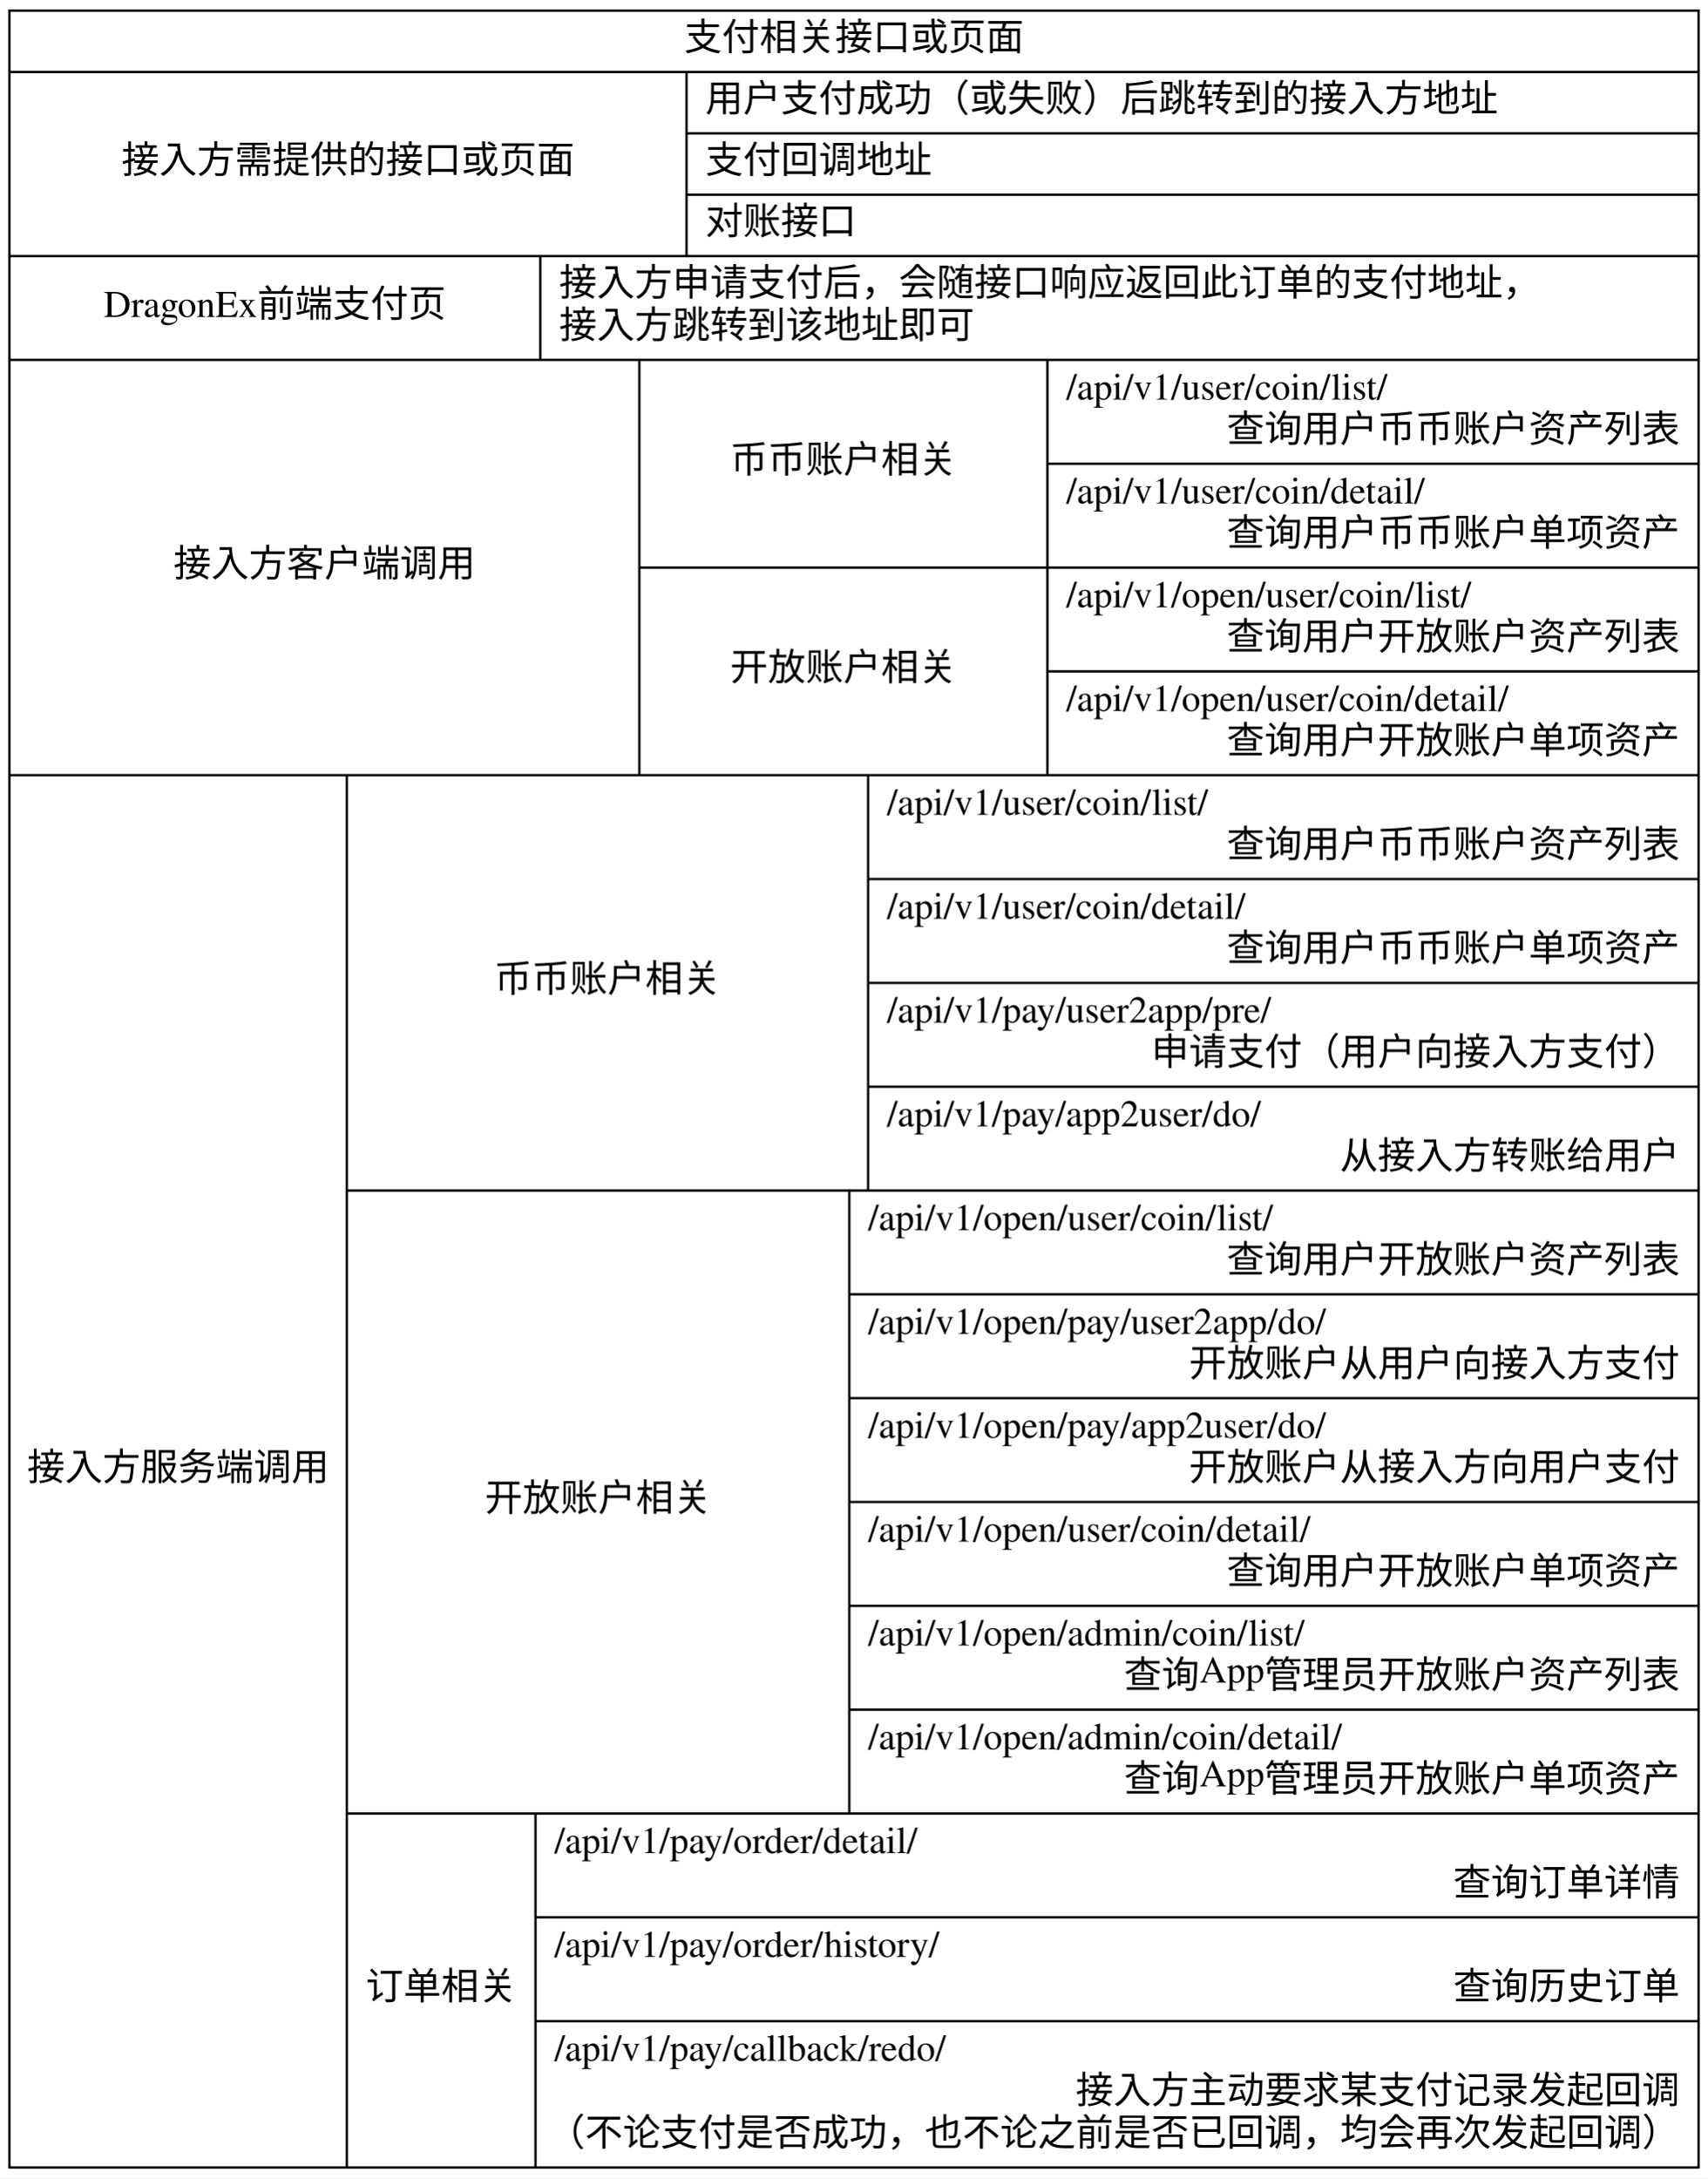
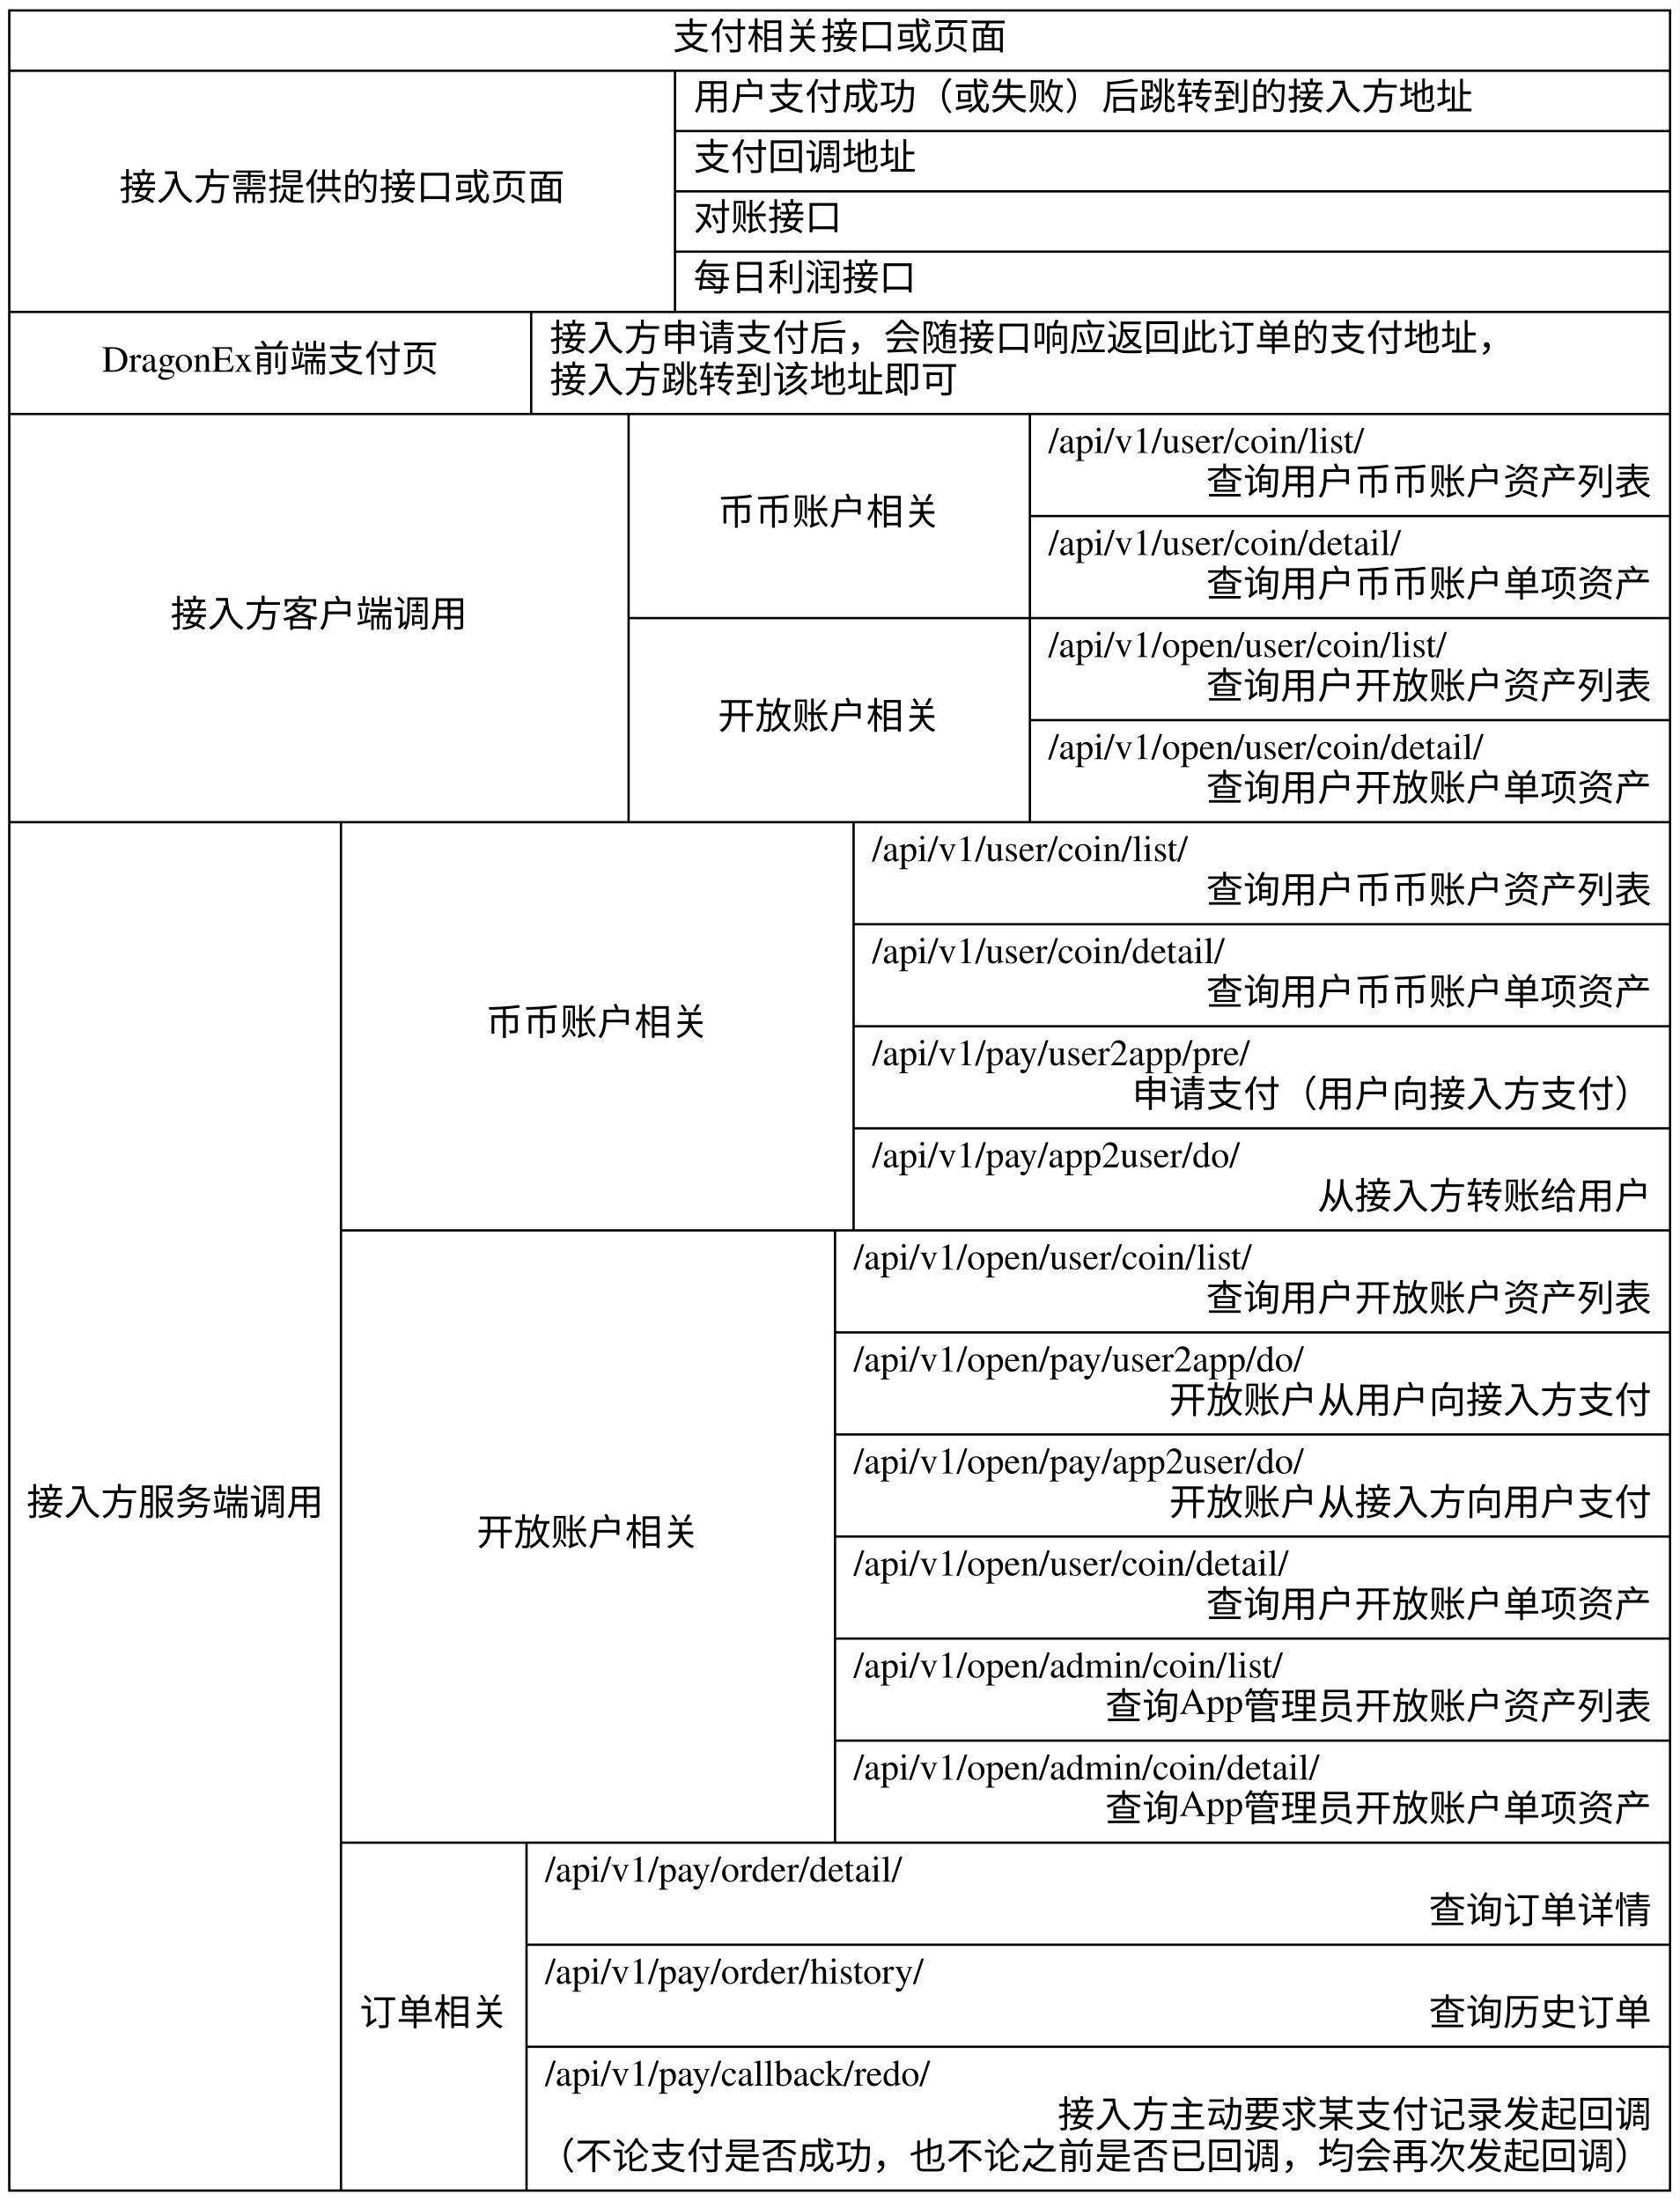
- <svg xmlns="http://www.w3.org/2000/svg" width="724pt" height="923pt" viewBox="0.00 0.00 724.00 923.00">
-   <g id="graph0" class="graph" transform="scale(1 1) rotate(0) translate(4 919)">
-     <polygon fill="#ffffff" stroke="transparent" points="-4,4 -4,-919 720,-919 720,4 -4,4" />
+ <svg xmlns="http://www.w3.org/2000/svg" width="724pt" height="949pt" viewBox="0.00 0.00 724.00 949.00">
+   <g id="graph0" class="graph" transform="scale(1 1) rotate(0) translate(4 945)">
+     <polygon fill="#ffffff" stroke="transparent" points="-4,4 -4,-945 720,-945 720,4 -4,4" />
    <g id="node1" class="node">
-       <polygon fill="none" stroke="#000000" points="0,-.5 0,-914.5 716,-914.5 716,-.5 0,-.5" />
-       <text text-anchor="middle" x="358" y="-897.7" font-family="Times,serif" font-size="16.00" fill="#000000">支付相关接口或页面</text>
-       <polyline fill="none" stroke="#000000" points="0,-888.5 716,-888.5 " />
-       <text text-anchor="middle" x="143.5" y="-845.7" font-family="Times,serif" font-size="16.00" fill="#000000">接入方需提供的接口或页面</text>
-       <polyline fill="none" stroke="#000000" points="287,-810.5 287,-888.5 " />
-       <text text-anchor="start" x="295" y="-871.7" font-family="Times,serif" font-size="16.00" fill="#000000">用户支付成功（或失败）后跳转到的接入方地址</text>
+       <polygon fill="none" stroke="#000000" points="0,-.5 0,-940.5 716,-940.5 716,-.5 0,-.5" />
+       <text text-anchor="middle" x="358" y="-923.7" font-family="Times,serif" font-size="16.00" fill="#000000">支付相关接口或页面</text>
+       <polyline fill="none" stroke="#000000" points="0,-914.5 716,-914.5 " />
+       <text text-anchor="middle" x="143.5" y="-858.7" font-family="Times,serif" font-size="16.00" fill="#000000">接入方需提供的接口或页面</text>
+       <polyline fill="none" stroke="#000000" points="287,-810.5 287,-914.5 " />
+       <text text-anchor="start" x="295" y="-897.7" font-family="Times,serif" font-size="16.00" fill="#000000">用户支付成功（或失败）后跳转到的接入方地址</text>
+       <polyline fill="none" stroke="#000000" points="287,-888.5 716,-888.5 " />
+       <text text-anchor="start" x="295" y="-871.7" font-family="Times,serif" font-size="16.00" fill="#000000">支付回调地址</text>
      <polyline fill="none" stroke="#000000" points="287,-862.5 716,-862.5 " />
-       <text text-anchor="start" x="295" y="-845.7" font-family="Times,serif" font-size="16.00" fill="#000000">支付回调地址</text>
+       <text text-anchor="start" x="295" y="-845.7" font-family="Times,serif" font-size="16.00" fill="#000000">对账接口</text>
      <polyline fill="none" stroke="#000000" points="287,-836.5 716,-836.5 " />
-       <text text-anchor="start" x="295" y="-819.7" font-family="Times,serif" font-size="16.00" fill="#000000">对账接口</text>
+       <text text-anchor="start" x="295" y="-819.7" font-family="Times,serif" font-size="16.00" fill="#000000">每日利润接口</text>
      <polyline fill="none" stroke="#000000" points="0,-810.5 716,-810.5 " />
      <text text-anchor="middle" x="112.5" y="-784.7" font-family="Times,serif" font-size="16.00" fill="#000000">DragonEx前端支付页</text>
      <polyline fill="none" stroke="#000000" points="225,-766.5 225,-810.5 " />
      <text text-anchor="start" x="233" y="-793.7" font-family="Times,serif" font-size="16.00" fill="#000000">接入方申请支付后，会随接口响应返回此订单的支付地址，</text>
      <text text-anchor="start" x="233" y="-775.7" font-family="Times,serif" font-size="16.00" fill="#000000">接入方跳转到该地址即可 </text>
      <polyline fill="none" stroke="#000000" points="0,-766.5 716,-766.5 " />
      <text text-anchor="middle" x="133.5" y="-674.7" font-family="Times,serif" font-size="16.00" fill="#000000">接入方客户端调用</text>
      <polyline fill="none" stroke="#000000" points="267,-590.5 267,-766.5 " />
      <text text-anchor="middle" x="353.5" y="-718.7" font-family="Times,serif" font-size="16.00" fill="#000000">币币账户相关</text>
      <polyline fill="none" stroke="#000000" points="440,-678.5 440,-766.5 " />
      <text text-anchor="start" x="448" y="-749.7" font-family="Times,serif" font-size="16.00" fill="#000000">/api/v1/user/coin/list/ </text>
      <text text-anchor="end" x="708" y="-731.7" font-family="Times,serif" font-size="16.00" fill="#000000"> 查询用户币币账户资产列表 </text>
      <polyline fill="none" stroke="#000000" points="440,-722.5 716,-722.5 " />
      <text text-anchor="start" x="448" y="-705.7" font-family="Times,serif" font-size="16.00" fill="#000000">/api/v1/user/coin/detail/ </text>
      <text text-anchor="end" x="708" y="-687.7" font-family="Times,serif" font-size="16.00" fill="#000000"> 查询用户币币账户单项资产 </text>
      <polyline fill="none" stroke="#000000" points="267,-678.5 716,-678.5 " />
      <text text-anchor="middle" x="353.5" y="-630.7" font-family="Times,serif" font-size="16.00" fill="#000000">开放账户相关</text>
      <polyline fill="none" stroke="#000000" points="440,-590.5 440,-678.5 " />
      <text text-anchor="start" x="448" y="-661.7" font-family="Times,serif" font-size="16.00" fill="#000000">/api/v1/open/user/coin/list/ </text>
      <text text-anchor="end" x="708" y="-643.7" font-family="Times,serif" font-size="16.00" fill="#000000"> 查询用户开放账户资产列表 </text>
      <polyline fill="none" stroke="#000000" points="440,-634.5 716,-634.5 " />
      <text text-anchor="start" x="448" y="-617.7" font-family="Times,serif" font-size="16.00" fill="#000000">/api/v1/open/user/coin/detail/ </text>
      <text text-anchor="end" x="708" y="-599.7" font-family="Times,serif" font-size="16.00" fill="#000000"> 查询用户开放账户单项资产 </text>
      <polyline fill="none" stroke="#000000" points="0,-590.5 716,-590.5 " />
      <text text-anchor="middle" x="71.5" y="-291.7" font-family="Times,serif" font-size="16.00" fill="#000000">接入方服务端调用</text>
      <polyline fill="none" stroke="#000000" points="143,-.5 143,-590.5 " />
      <text text-anchor="middle" x="253.5" y="-498.7" font-family="Times,serif" font-size="16.00" fill="#000000">币币账户相关</text>
      <polyline fill="none" stroke="#000000" points="364,-414.5 364,-590.5 " />
      <text text-anchor="start" x="372" y="-573.7" font-family="Times,serif" font-size="16.00" fill="#000000">/api/v1/user/coin/list/ </text>
      <text text-anchor="end" x="708" y="-555.7" font-family="Times,serif" font-size="16.00" fill="#000000"> 查询用户币币账户资产列表 </text>
      <polyline fill="none" stroke="#000000" points="364,-546.5 716,-546.5 " />
      <text text-anchor="start" x="372" y="-529.7" font-family="Times,serif" font-size="16.00" fill="#000000">/api/v1/user/coin/detail/ </text>
      <text text-anchor="end" x="708" y="-511.7" font-family="Times,serif" font-size="16.00" fill="#000000"> 查询用户币币账户单项资产 </text>
      <polyline fill="none" stroke="#000000" points="364,-502.5 716,-502.5 " />
      <text text-anchor="start" x="372" y="-485.7" font-family="Times,serif" font-size="16.00" fill="#000000">/api/v1/pay/user2app/pre/ </text>
      <text text-anchor="end" x="708" y="-467.7" font-family="Times,serif" font-size="16.00" fill="#000000"> 申请支付（用户向接入方支付）</text>
      <polyline fill="none" stroke="#000000" points="364,-458.5 716,-458.5 " />
      <text text-anchor="start" x="372" y="-441.7" font-family="Times,serif" font-size="16.00" fill="#000000">/api/v1/pay/app2user/do/ </text>
      <text text-anchor="end" x="708" y="-423.7" font-family="Times,serif" font-size="16.00" fill="#000000"> 从接入方转账给用户</text>
      <polyline fill="none" stroke="#000000" points="143,-414.5 716,-414.5 " />
      <text text-anchor="middle" x="249.5" y="-278.7" font-family="Times,serif" font-size="16.00" fill="#000000">开放账户相关</text>
      <polyline fill="none" stroke="#000000" points="356,-150.5 356,-414.5 " />
      <text text-anchor="start" x="364" y="-397.7" font-family="Times,serif" font-size="16.00" fill="#000000">/api/v1/open/user/coin/list/ </text>
      <text text-anchor="end" x="708" y="-379.7" font-family="Times,serif" font-size="16.00" fill="#000000"> 查询用户开放账户资产列表 </text>
      <polyline fill="none" stroke="#000000" points="356,-370.5 716,-370.5 " />
      <text text-anchor="start" x="364" y="-353.7" font-family="Times,serif" font-size="16.00" fill="#000000">/api/v1/open/pay/user2app/do/ </text>
      <text text-anchor="end" x="708" y="-335.7" font-family="Times,serif" font-size="16.00" fill="#000000"> 开放账户从用户向接入方支付 </text>
      <polyline fill="none" stroke="#000000" points="356,-326.5 716,-326.5 " />
      <text text-anchor="start" x="364" y="-309.7" font-family="Times,serif" font-size="16.00" fill="#000000">/api/v1/open/pay/app2user/do/ </text>
      <text text-anchor="end" x="708" y="-291.7" font-family="Times,serif" font-size="16.00" fill="#000000"> 开放账户从接入方向用户支付 </text>
      <polyline fill="none" stroke="#000000" points="356,-282.5 716,-282.5 " />
      <text text-anchor="start" x="364" y="-265.7" font-family="Times,serif" font-size="16.00" fill="#000000">/api/v1/open/user/coin/detail/ </text>
      <text text-anchor="end" x="708" y="-247.7" font-family="Times,serif" font-size="16.00" fill="#000000"> 查询用户开放账户单项资产 </text>
      <polyline fill="none" stroke="#000000" points="356,-238.5 716,-238.5 " />
      <text text-anchor="start" x="364" y="-221.7" font-family="Times,serif" font-size="16.00" fill="#000000">/api/v1/open/admin/coin/list/ </text>
      <text text-anchor="end" x="708" y="-203.7" font-family="Times,serif" font-size="16.00" fill="#000000"> 查询App管理员开放账户资产列表 </text>
      <polyline fill="none" stroke="#000000" points="356,-194.5 716,-194.5 " />
      <text text-anchor="start" x="364" y="-177.7" font-family="Times,serif" font-size="16.00" fill="#000000">/api/v1/open/admin/coin/detail/ </text>
      <text text-anchor="end" x="708" y="-159.7" font-family="Times,serif" font-size="16.00" fill="#000000"> 查询App管理员开放账户单项资产 </text>
      <polyline fill="none" stroke="#000000" points="143,-150.5 716,-150.5 " />
      <text text-anchor="middle" x="183" y="-71.7" font-family="Times,serif" font-size="16.00" fill="#000000">订单相关</text>
      <polyline fill="none" stroke="#000000" points="223,-.5 223,-150.5 " />
      <text text-anchor="start" x="231" y="-133.7" font-family="Times,serif" font-size="16.00" fill="#000000">/api/v1/pay/order/detail/ </text>
      <text text-anchor="end" x="708" y="-115.7" font-family="Times,serif" font-size="16.00" fill="#000000"> 查询订单详情 </text>
      <polyline fill="none" stroke="#000000" points="223,-106.5 716,-106.5 " />
      <text text-anchor="start" x="231" y="-89.7" font-family="Times,serif" font-size="16.00" fill="#000000">/api/v1/pay/order/history/ </text>
      <text text-anchor="end" x="708" y="-71.7" font-family="Times,serif" font-size="16.00" fill="#000000"> 查询历史订单 </text>
      <polyline fill="none" stroke="#000000" points="223,-62.5 716,-62.5 " />
      <text text-anchor="start" x="231" y="-45.7" font-family="Times,serif" font-size="16.00" fill="#000000">/api/v1/pay/callback/redo/ </text>
      <text text-anchor="end" x="708" y="-27.7" font-family="Times,serif" font-size="16.00" fill="#000000"> 接入方主动要求某支付记录发起回调</text>
      <text text-anchor="end" x="708" y="-9.7" font-family="Times,serif" font-size="16.00" fill="#000000">（不论支付是否成功，也不论之前是否已回调，均会再次发起回调） </text>
    </g>
  </g>
</svg>
